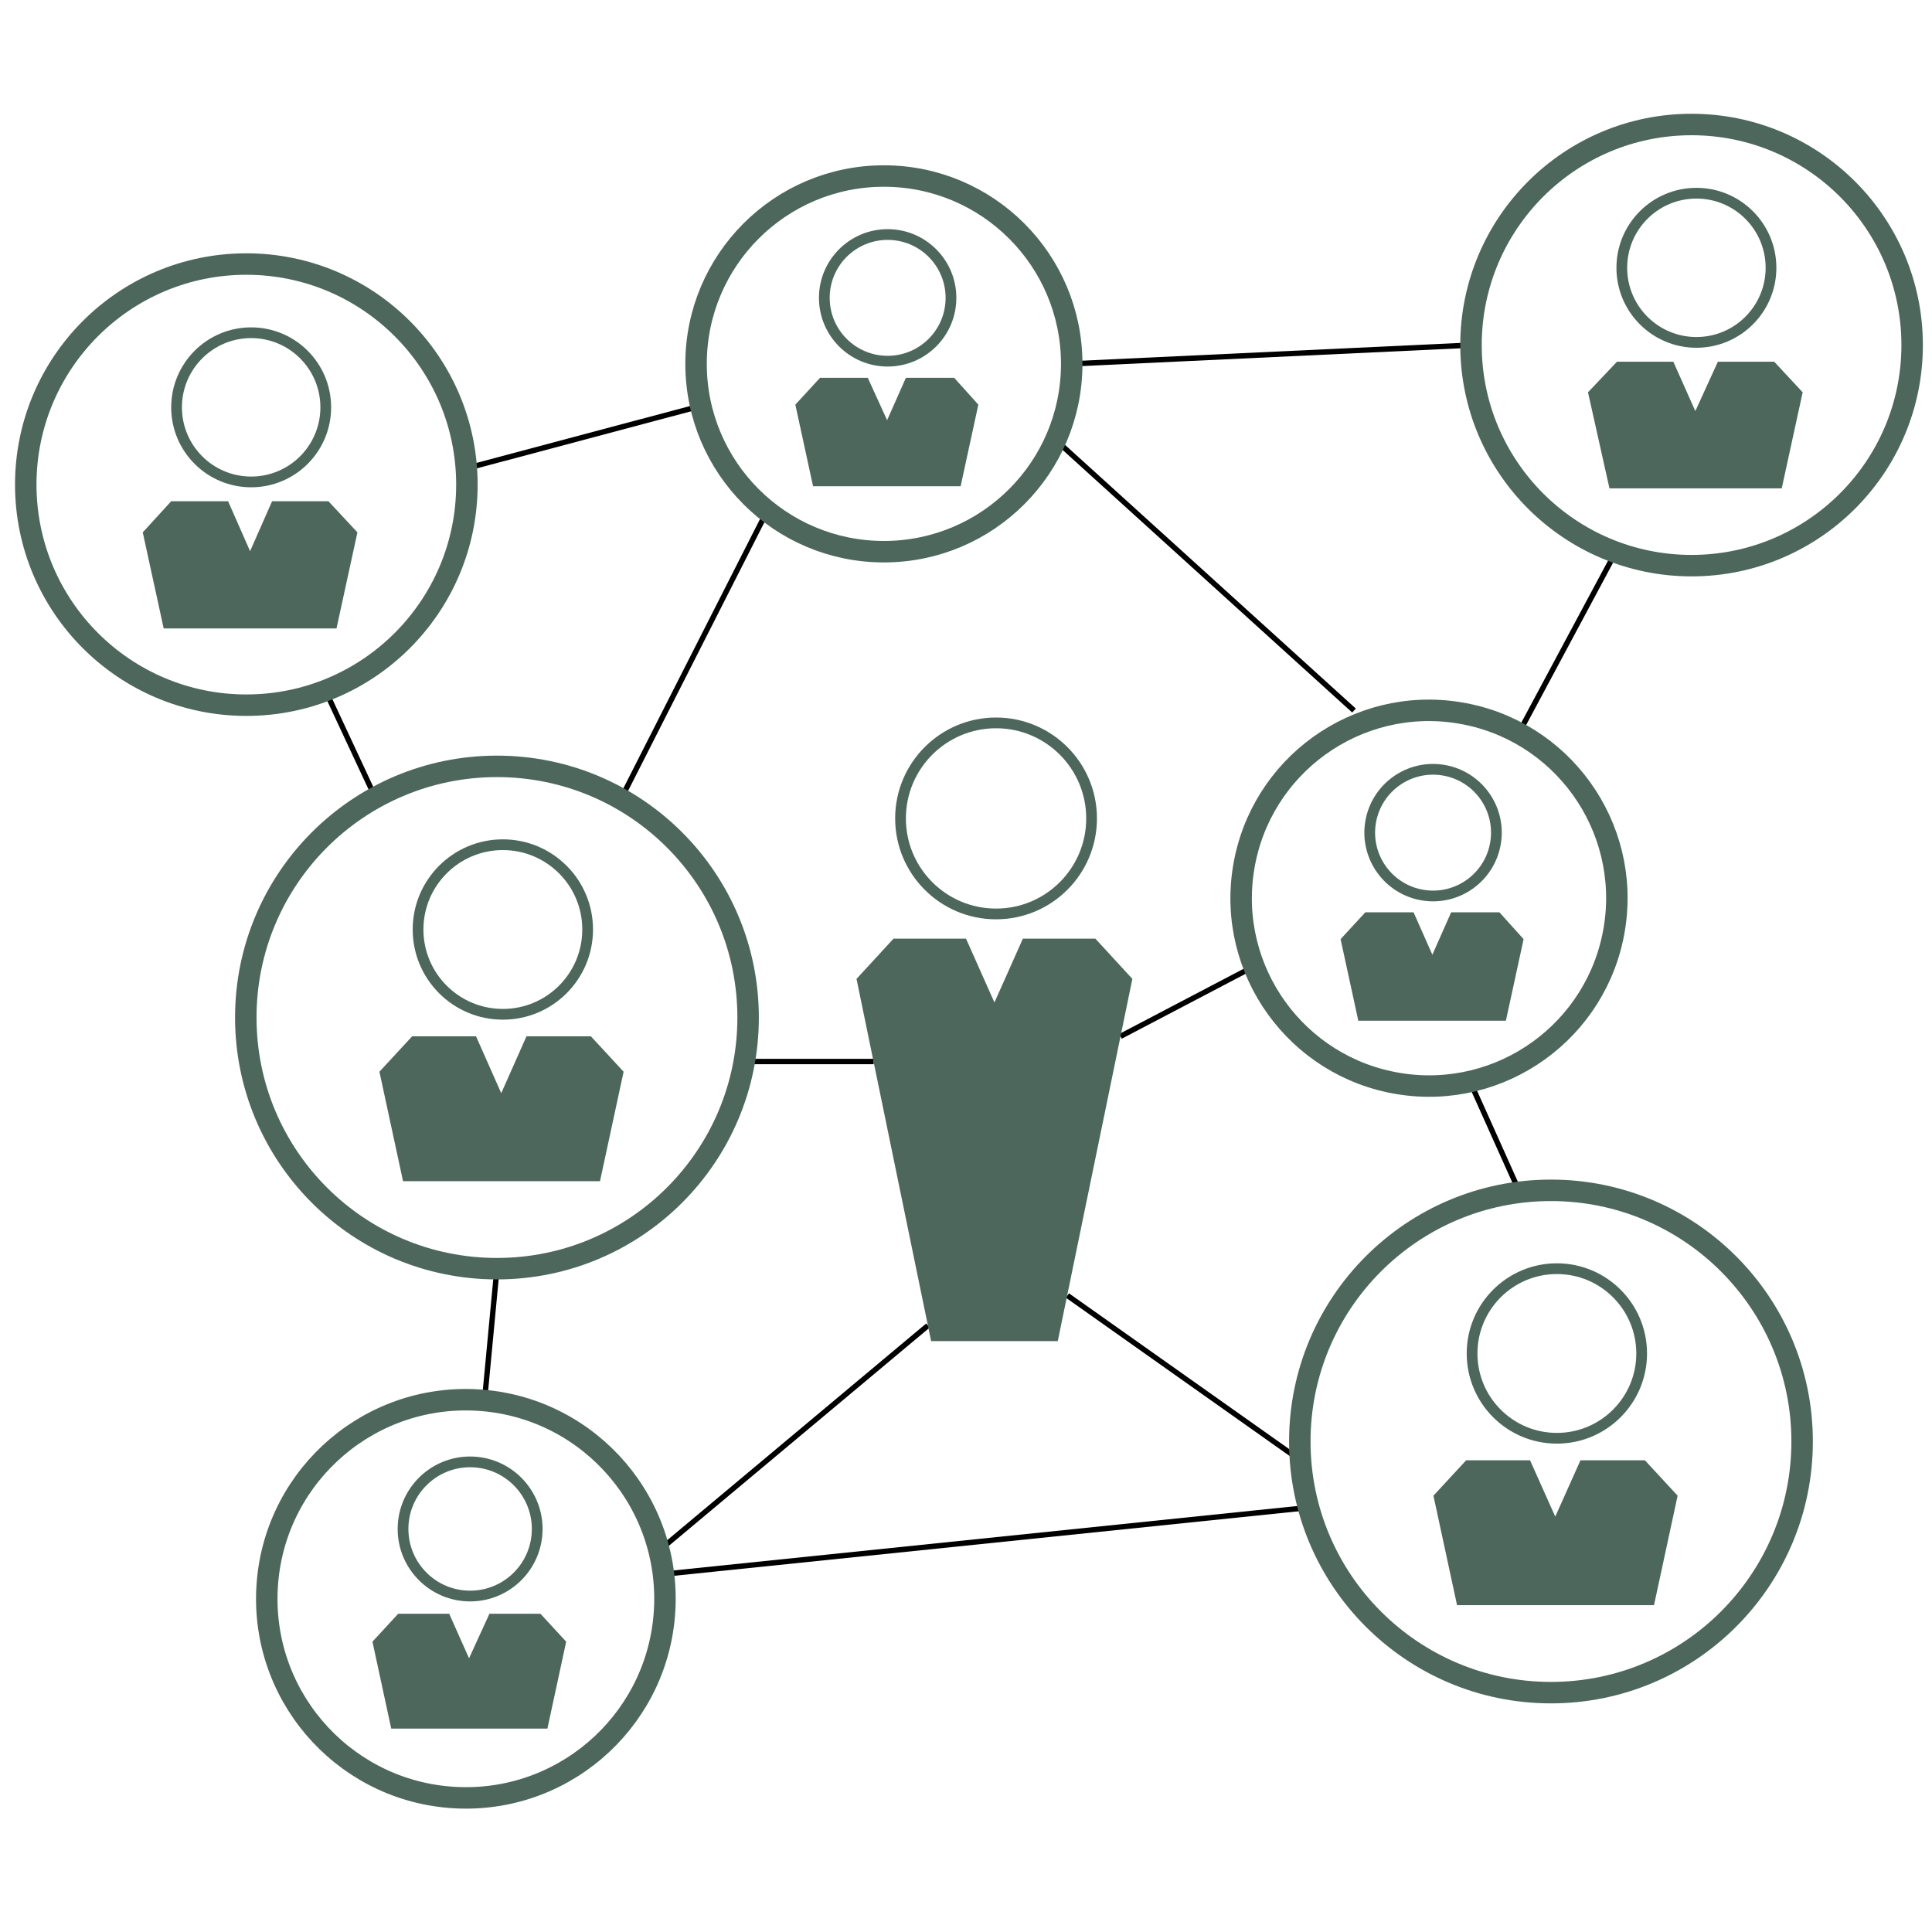
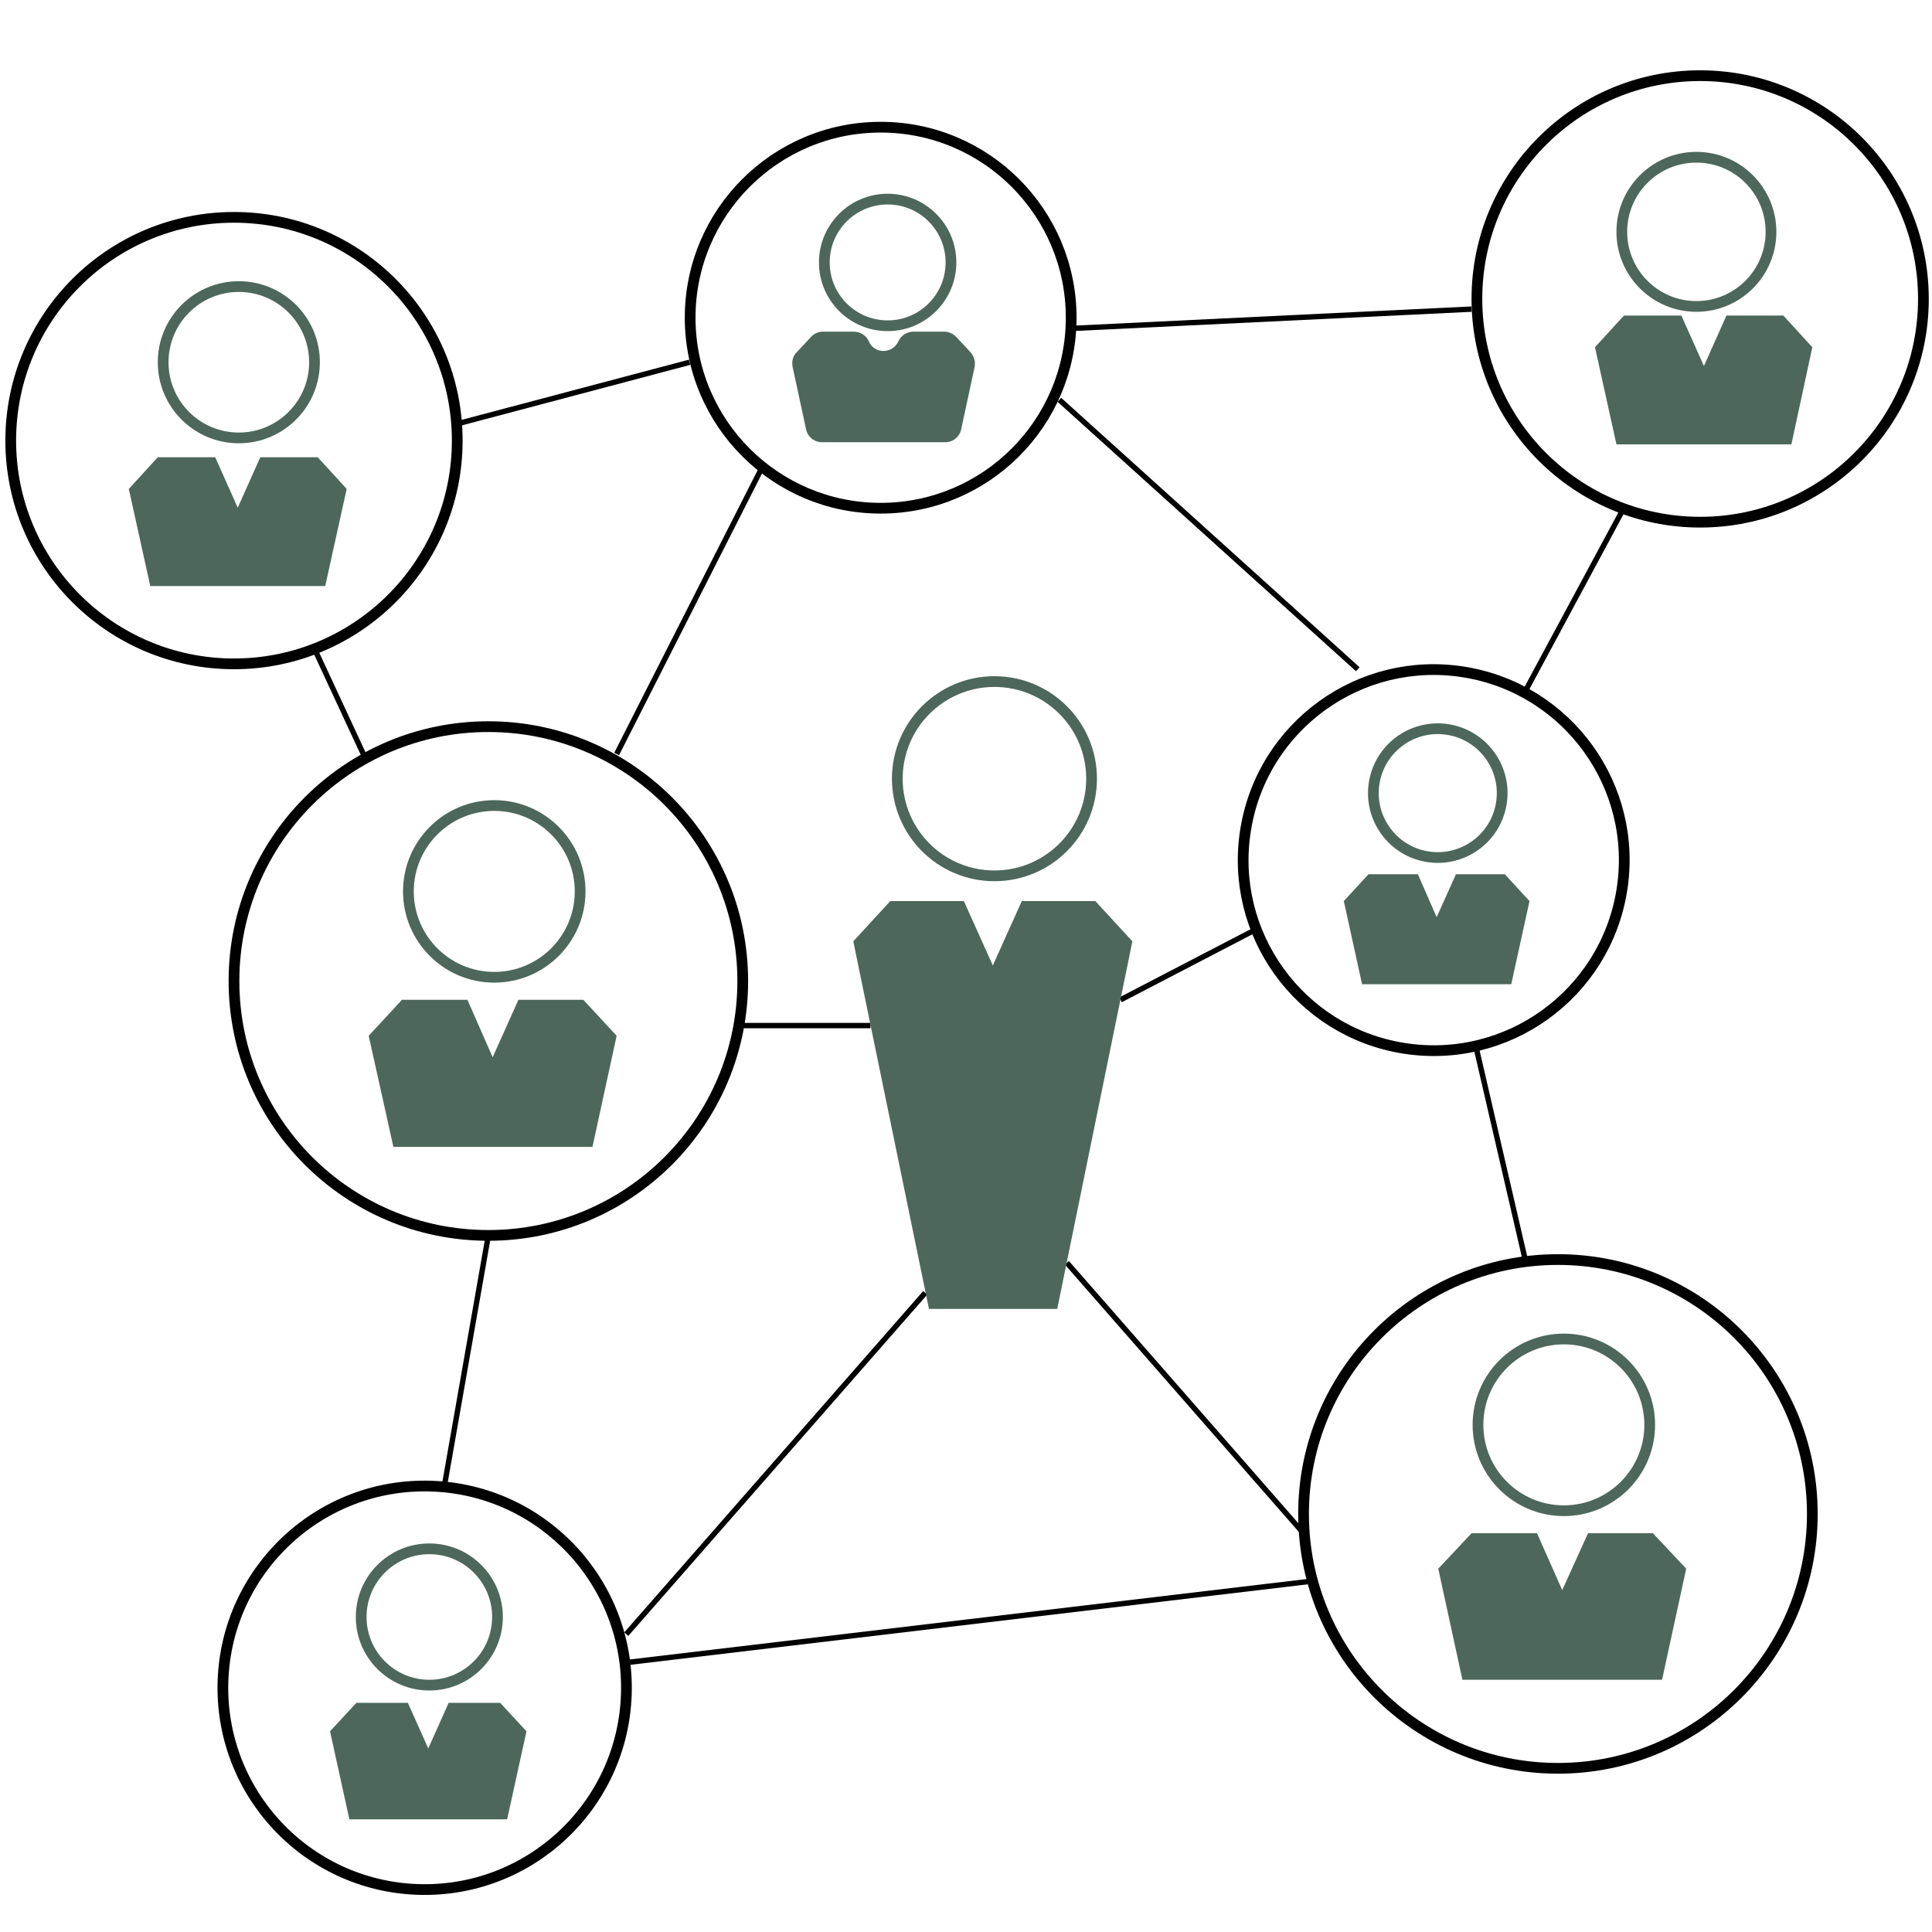
<svg xmlns="http://www.w3.org/2000/svg" version="1.1" x="0px" y="0px" viewBox="0 0 360 360" style="enable-background:new 0 0 360 360;" xml:space="preserve">
  <style type="text/css">
	.st0{fill:none;stroke:#000000;stroke-miterlimit:10;}
- 	.st1{fill:none;stroke:#4D675C;stroke-width:4;stroke-miterlimit:10;}
+ 	.st1{fill:none;stroke:#000000;stroke-width:2;stroke-miterlimit:10;}
	.st2{fill:none;stroke:#4D675C;stroke-width:2;stroke-miterlimit:10;}
	.st3{fill:#4D675C;}
</style>
  <g id="Layer_2">
-     <line class="st0" x1="86.8" y1="87.3" x2="129.6" y2="75.9" />
-     <line class="st0" x1="199.7" y1="67.8" x2="274.2" y2="64.3" />
-     <line class="st0" x1="142.9" y1="95.3" x2="116.2" y2="147.9" />
-     <line class="st0" x1="60.6" y1="128.6" x2="69.6" y2="147.9" />
-     <line class="st0" x1="197.6" y1="82.8" x2="252.3" y2="132.4" />
-     <line class="st0" x1="301.1" y1="102.8" x2="283" y2="136.6" />
-     <line class="st0" x1="139.4" y1="197.8" x2="162.8" y2="197.8" />
-     <line class="st0" x1="208.8" y1="193.1" x2="233.6" y2="180.1" />
-     <line class="st0" x1="274.3" y1="202.4" x2="283" y2="221.8" />
-     <line class="st0" x1="172.9" y1="247" x2="123.9" y2="288" />
-     <line class="st0" x1="92.6" y1="236.4" x2="90.3" y2="260.8" />
-     <line class="st0" x1="198.9" y1="241.4" x2="242.3" y2="272.1" />
-     <line class="st0" x1="123.9" y1="293.3" x2="243.9" y2="280.9" />
+     <line class="st0" x1="85.1" y1="79" x2="128.5" y2="67.5" />
+     <line class="st0" x1="199.7" y1="61.2" x2="274.2" y2="57.6" />
+     <line class="st0" x1="142" y1="87.1" x2="114.9" y2="140.5" />
+     <line class="st0" x1="58.6" y1="120.9" x2="67.7" y2="140.5" />
+     <line class="st0" x1="197.4" y1="74.5" x2="253" y2="124.7" />
+     <line class="st0" x1="302.5" y1="94.8" x2="284.1" y2="129" />
+     <line class="st0" x1="138.4" y1="191.1" x2="162.2" y2="191.1" />
+     <line class="st0" x1="208.8" y1="186.3" x2="234" y2="173.2" />
+     <line class="st0" x1="275.2" y1="195.8" x2="284.2" y2="234.7" />
+     <line class="st0" x1="172.4" y1="240.9" x2="116.7" y2="304.5" />
+     <line class="st0" x1="91" y1="230.2" x2="82.8" y2="276.9" />
+     <line class="st0" x1="198.8" y1="235.3" x2="242.9" y2="285.7" />
+     <line class="st0" x1="116.7" y1="309.8" x2="244.6" y2="294.6" />
  </g>
  <g id="Layer_1">
-     <circle class="st1" cx="45.9" cy="90.3" r="41.1" />
-     <circle class="st2" cx="46.8" cy="75.9" r="13.9" />
-     <polygon class="st3" points="62.7,117.1 66.6,99.2 61.2,93.4 50.7,93.4 46.6,102.7 42.5,93.4 31.9,93.4 26.6,99.2 30.5,117.1  " />
-     <circle class="st1" cx="315.2" cy="64.3" r="41.1" />
-     <circle class="st2" cx="316.1" cy="49.9" r="13.9" />
-     <polygon class="st3" points="332,91 335.9,73.1 330.6,67.4 320.1,67.4 315.9,76.6 311.8,67.4 301.3,67.4 295.9,73.1 299.9,91  " />
-     <circle class="st1" cx="289" cy="268.6" r="46.8" />
-     <circle class="st2" cx="290.1" cy="252.2" r="15.8" />
-     <polygon class="st3" points="308.2,299.1 312.6,278.7 306.5,272.1 294.5,272.1 289.8,282.6 285.1,272.1 273.2,272.1 267.1,278.7    271.5,299.1  " />
-     <circle class="st1" cx="92.6" cy="189.6" r="46.8" />
-     <circle class="st2" cx="93.7" cy="173.2" r="15.8" />
-     <polygon class="st3" points="111.8,220.1 116.2,199.7 110.1,193.1 98.1,193.1 93.4,203.7 88.7,193.1 76.8,193.1 70.7,199.7    75.1,220.1  " />
-     <ellipse transform="matrix(3.327794e-02 -0.9994 0.9994 3.327794e-02 -213.8021 374.7482)" class="st1" cx="86.8" cy="297.9" rx="37.1" ry="37.1" />
-     <circle class="st2" cx="87.6" cy="284.9" r="12.5" />
-     <polygon class="st3" points="102,322.1 105.5,305.9 100.7,300.7 91.2,300.7 87.4,309 83.7,300.7 74.2,300.7 69.4,305.9 72.9,322.1     " />
-     <ellipse transform="matrix(0.1602 -0.9871 0.9871 0.1602 58.3715 403.4148)" class="st1" cx="266.3" cy="167.4" rx="35" ry="35" />
-     <ellipse transform="matrix(0.1602 -0.9871 0.9871 0.1602 71.1571 393.8595)" class="st2" cx="267" cy="155.1" rx="11.8" ry="11.8" />
-     <polygon class="st3" points="280.6,190.2 283.9,175 279.4,170 270.4,170 266.9,177.9 263.4,170 254.4,170 249.8,175 253.1,190.2     " />
-     <circle class="st2" cx="185.6" cy="152.5" r="17.8" />
-     <polygon class="st3" points="173.5,249.9 159.6,182.4 166.5,174.9 180,174.9 185.3,186.8 190.6,174.9 204.1,174.9 211,182.4    197.1,249.9  " />
-     <circle class="st1" cx="164.7" cy="67.8" r="35" />
-     <circle class="st2" cx="165.4" cy="55.5" r="11.8" />
-     <polygon class="st3" points="179,90.6 182.3,75.4 177.8,70.4 168.8,70.4 165.3,78.3 161.7,70.4 152.8,70.4 148.2,75.4 151.5,90.6     " />
+     <circle class="st1" cx="43.6" cy="82.1" r="41.6" />
+     <circle class="st2" cx="44.5" cy="67.5" r="14.1" />
+     <polygon class="st3" points="60.6,109.2 64.6,91.1 59.2,85.2 48.5,85.2 44.3,94.6 40.1,85.2 29.4,85.2 24,91.1 28,109.2  " />
+     <circle class="st1" cx="316.8" cy="55.7" r="41.6" />
+     <circle class="st2" cx="316.1" cy="43.2" r="13.9" />
+     <polygon class="st3" points="333.8,82.8 337.7,64.7 332.3,58.8 321.7,58.8 317.5,68.2 313.3,58.8 302.6,58.8 297.2,64.7    301.2,82.8  " />
+     <circle class="st1" cx="290.3" cy="282.1" r="47.4" />
+     <circle class="st2" cx="291.4" cy="265.5" r="16" />
+     <polygon class="st3" points="309.7,313 314.2,292.3 308,285.7 295.9,285.7 291.1,296.3 286.4,285.7 274.2,285.7 268,292.3    272.5,313  " />
+     <circle class="st1" cx="91" cy="182.8" r="47.4" />
+     <circle class="st2" cx="92.1" cy="166.1" r="16" />
+     <polygon class="st3" points="110.4,213.7 114.9,193 108.7,186.3 96.6,186.3 91.8,197 87.1,186.3 74.9,186.3 68.7,193 73.3,213.7     " />
+     <ellipse transform="matrix(3.327795e-02 -0.9994 0.9994 3.327795e-02 -237.8182 383.1815)" class="st1" cx="79.2" cy="314.5" rx="37.6" ry="37.6" />
+     <circle class="st2" cx="80" cy="301.3" r="12.7" />
+     <polygon class="st3" points="94.5,339 98.1,322.6 93.2,317.3 83.6,317.3 79.8,325.8 76,317.3 66.4,317.3 61.5,322.6 65.1,339  " />
+     <ellipse transform="matrix(0.1602 -0.9871 0.9871 0.1602 66.129 398.2445)" class="st1" cx="267.1" cy="160.3" rx="35.5" ry="35.5" />
+     <ellipse transform="matrix(0.1602 -0.9871 0.9871 0.1602 79.0962 388.5535)" class="st2" cx="267.9" cy="147.8" rx="12" ry="12" />
+     <polygon class="st3" points="281.6,183.4 285,167.9 280.4,162.9 271.3,162.9 267.7,170.9 264.2,162.9 255,162.9 250.4,167.9    253.8,183.4  " />
+     <circle class="st2" cx="185.3" cy="145.1" r="18.1" />
+     <polygon class="st3" points="173.1,243.9 159,175.4 165.9,167.9 179.6,167.9 185,179.9 190.4,167.9 204.1,167.9 211,175.4    197,243.9  " />
+     <circle class="st1" cx="164.1" cy="59.2" r="35.5" />
+     <circle class="st2" cx="165.4" cy="48.9" r="11.8" />
+     <path class="st3" d="M179.1,80l2.5-11.6c0.2-1-0.1-2-0.7-2.7l-2.7-2.9c-0.6-0.6-1.4-1-2.2-1h-5.8c-1.2,0-2.3,0.7-2.8,1.8v0   c-1.1,2.4-4.5,2.4-5.5,0v0c-0.5-1.1-1.6-1.8-2.8-1.8h-5.8c-0.8,0-1.7,0.4-2.2,1l-2.7,2.9c-0.7,0.7-0.9,1.7-0.7,2.7l2.5,11.6   c0.3,1.4,1.5,2.4,3,2.4h23C177.6,82.4,178.8,81.4,179.1,80z" />
  </g>
</svg>
